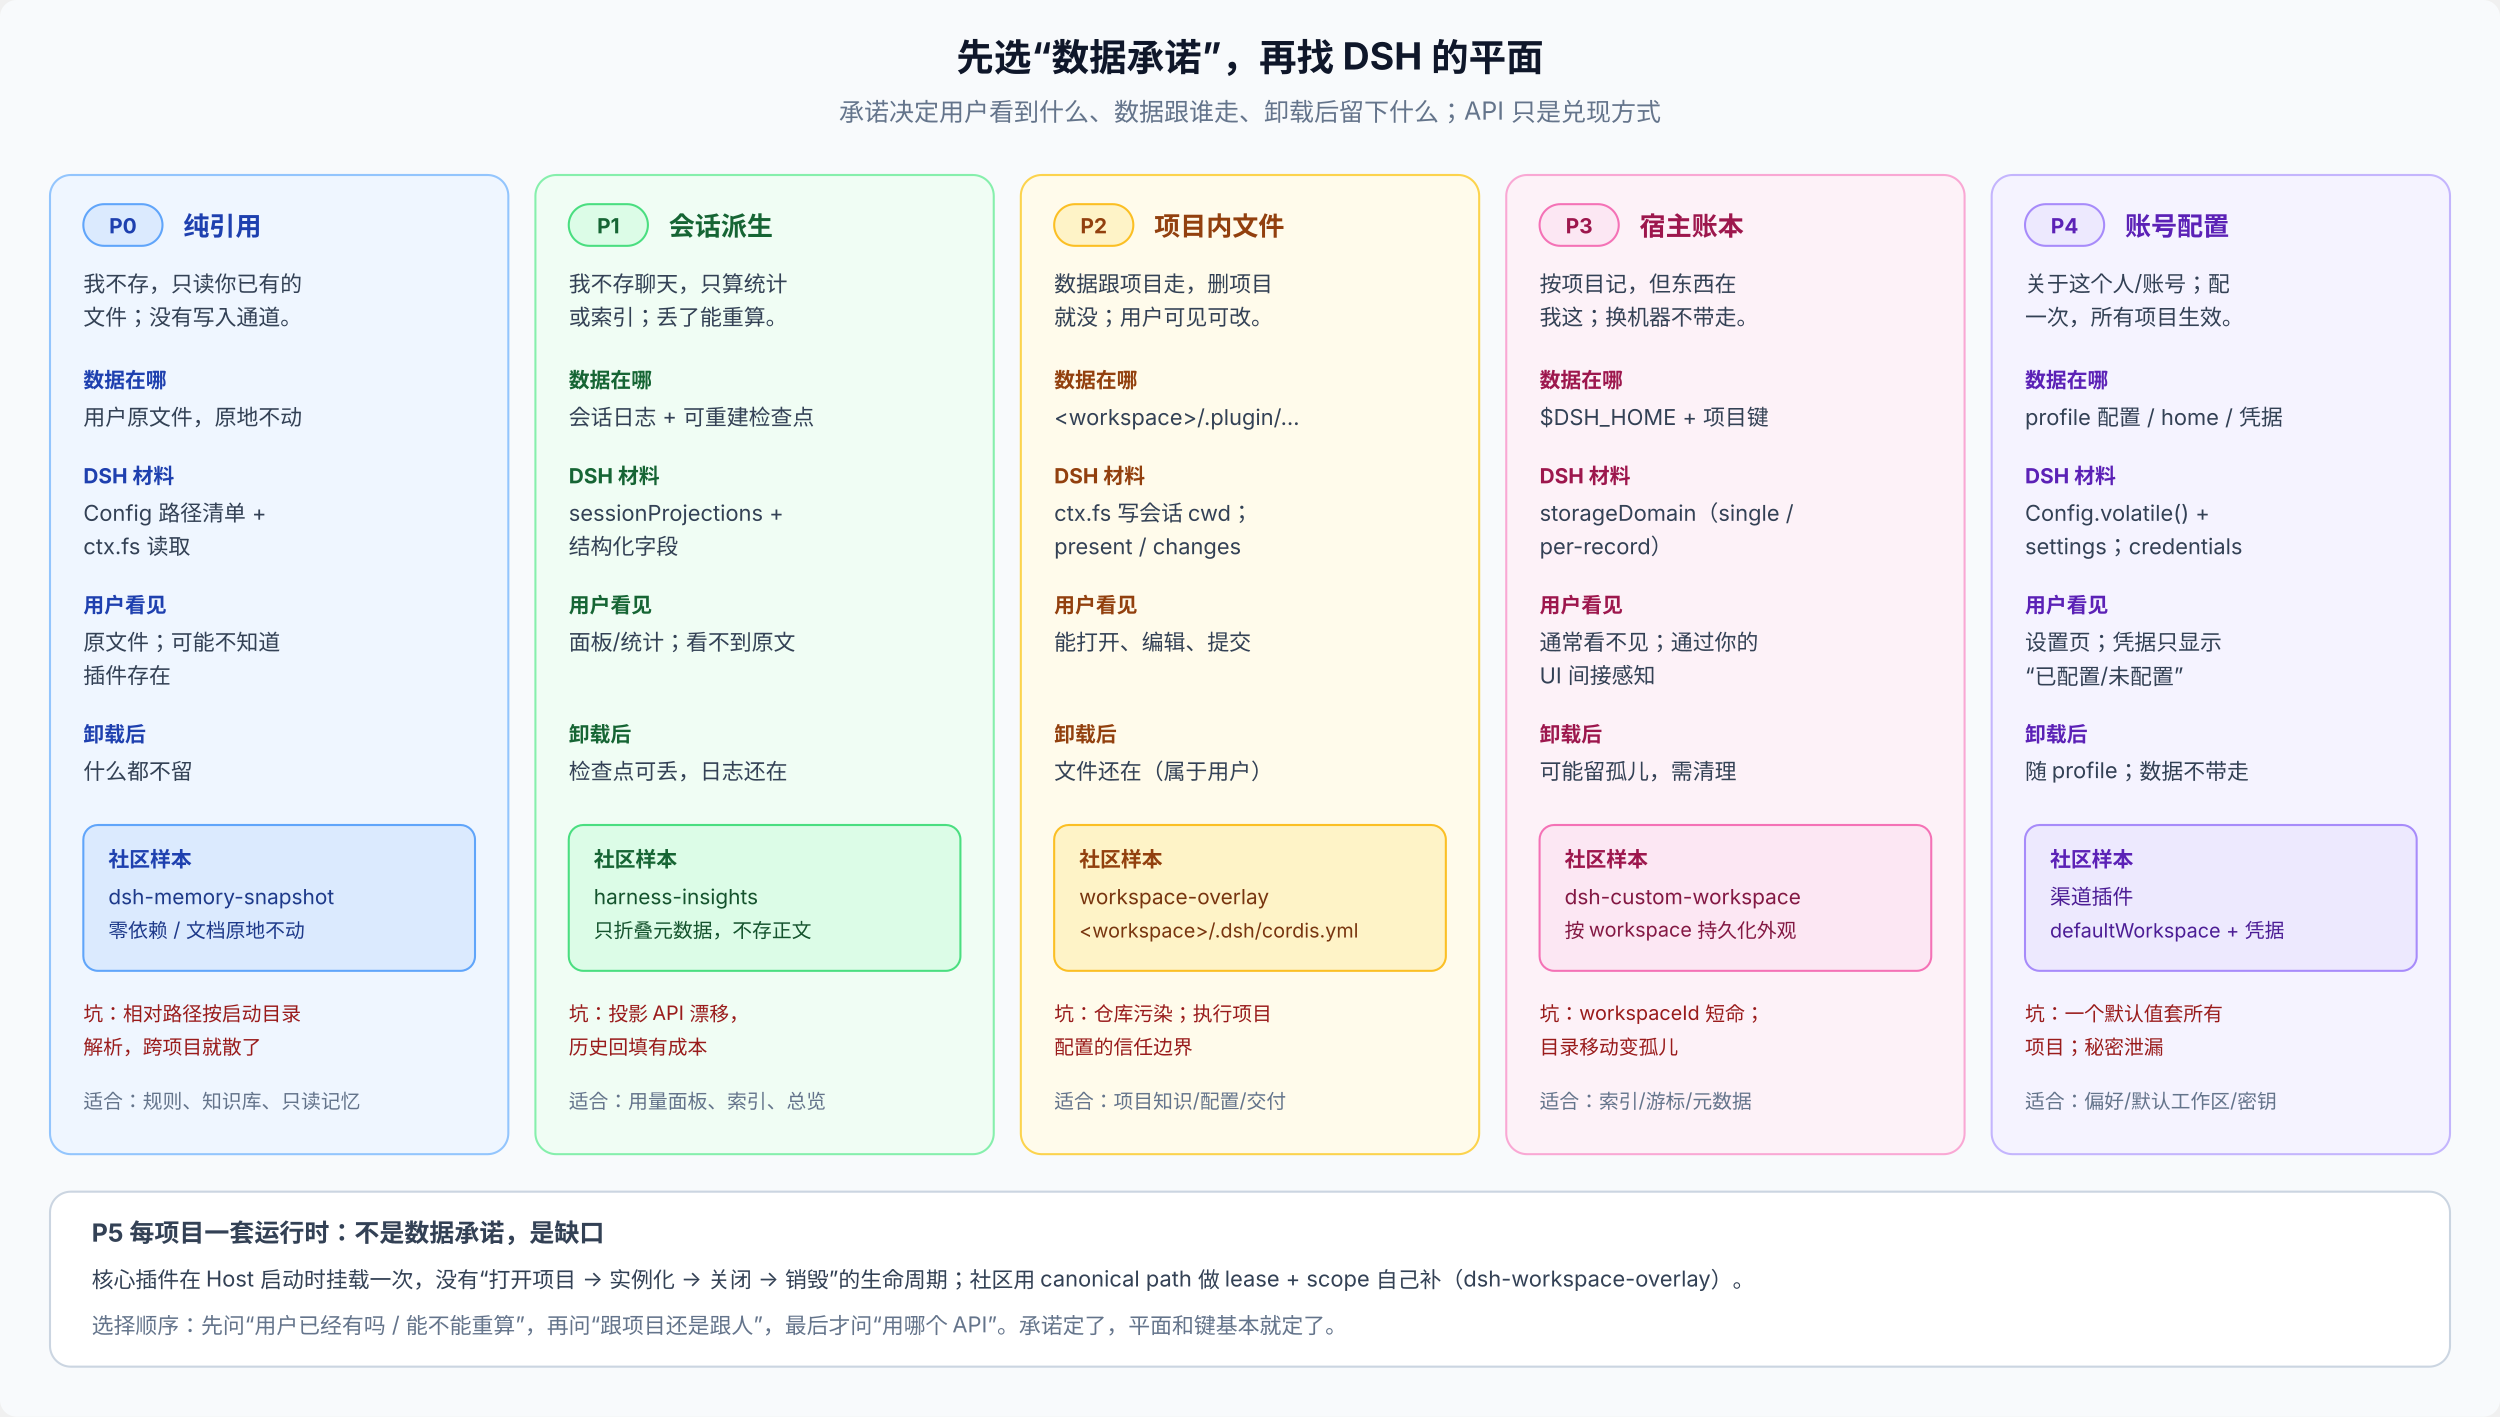
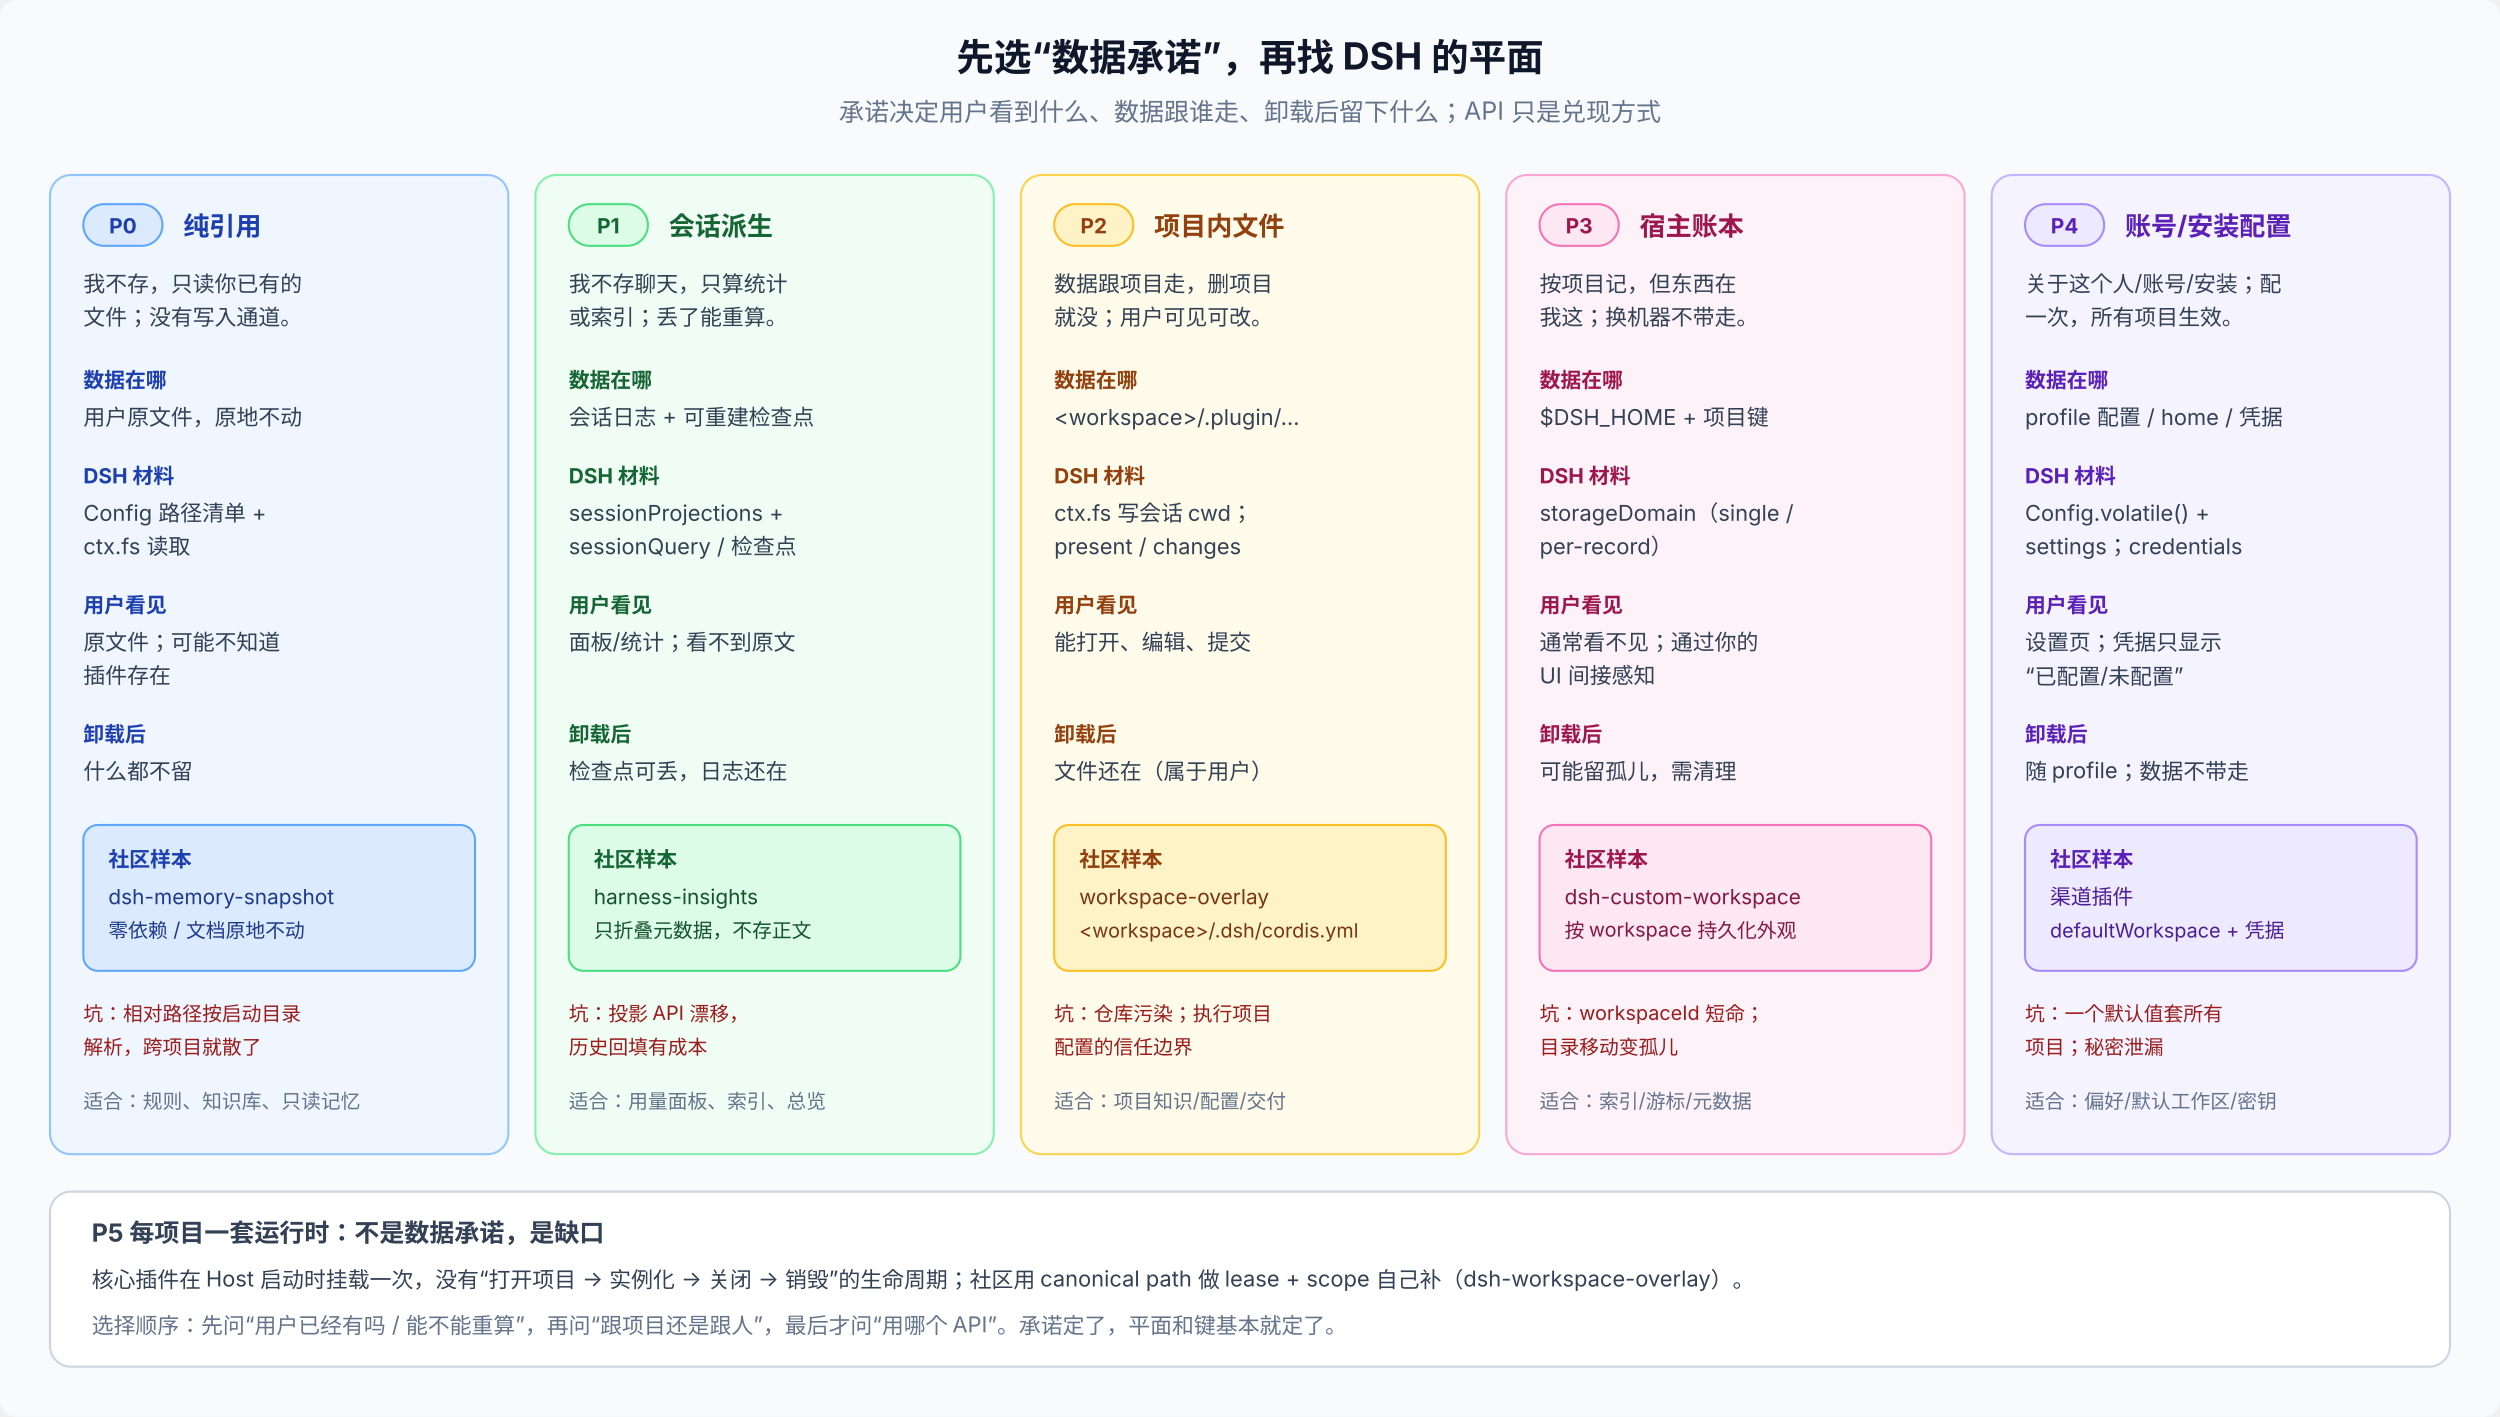
<svg xmlns="http://www.w3.org/2000/svg" viewBox="0 0 1200 680" width="1200" height="680" font-family="system-ui, -apple-system, 'PingFang SC', 'Noto Sans SC', sans-serif" font-size="12">
  <rect width="1200" height="680" rx="8" fill="#f8fafc" />
  <text x="600" y="34" text-anchor="middle" font-size="18" font-weight="700" fill="#0f172a">先选“数据承诺”，再找 DSH 的平面</text>
  <text x="600" y="58" text-anchor="middle" fill="#64748b">承诺决定用户看到什么、数据跟谁走、卸载后留下什么；API 只是兑现方式</text>
  <rect x="24" y="84" width="220" height="470" rx="10" fill="#eff6ff" stroke="#93c5fd" />
  <rect x="40" y="98" width="38" height="20" rx="10" fill="#dbeafe" stroke="#60a5fa" />
  <text x="59" y="112" text-anchor="middle" font-size="10" font-weight="700" fill="#1e40af">P0</text>
  <text x="88" y="113" font-size="12.5" font-weight="700" fill="#1e40af">纯引用</text>
  <text x="40" y="140" font-size="10.5" fill="#334155">我不存，只读你已有的</text>
  <text x="40" y="156" font-size="10.5" fill="#334155">文件；没有写入通道。</text>
  <text x="40" y="186" font-size="10" font-weight="700" fill="#1e40af">数据在哪</text>
  <text x="40" y="204" font-size="10.5" fill="#334155">用户原文件，原地不动</text>
  <text x="40" y="232" font-size="10" font-weight="700" fill="#1e40af">DSH 材料</text>
  <text x="40" y="250" font-size="10.5" fill="#334155">Config 路径清单 +</text>
  <text x="40" y="266" font-size="10.5" fill="#334155">ctx.fs 读取</text>
  <text x="40" y="294" font-size="10" font-weight="700" fill="#1e40af">用户看见</text>
  <text x="40" y="312" font-size="10.5" fill="#334155">原文件；可能不知道</text>
  <text x="40" y="328" font-size="10.5" fill="#334155">插件存在</text>
  <text x="40" y="356" font-size="10" font-weight="700" fill="#1e40af">卸载后</text>
  <text x="40" y="374" font-size="10.5" fill="#334155">什么都不留</text>
  <rect x="40" y="396" width="188" height="70" rx="7" fill="#dbeafe" stroke="#60a5fa" />
  <text x="52" y="416" font-size="10" font-weight="700" fill="#1e40af">社区样本</text>
  <text x="52" y="434" font-size="10" fill="#1e3a8a">dsh-memory-snapshot</text>
  <text x="52" y="450" font-size="9.5" fill="#1e3a8a">零依赖 / 文档原地不动</text>
  <text x="40" y="490" font-size="9.5" fill="#991b1b">坑：相对路径按启动目录</text>
  <text x="40" y="506" font-size="9.5" fill="#991b1b">解析，跨项目就散了</text>
  <text x="40" y="532" font-size="9.5" fill="#64748b">适合：规则、知识库、只读记忆</text>
  <rect x="257" y="84" width="220" height="470" rx="10" fill="#f0fdf4" stroke="#86efac" />
  <rect x="273" y="98" width="38" height="20" rx="10" fill="#dcfce7" stroke="#4ade80" />
  <text x="292" y="112" text-anchor="middle" font-size="10" font-weight="700" fill="#166534">P1</text>
  <text x="321" y="113" font-size="12.5" font-weight="700" fill="#166534">会话派生</text>
  <text x="273" y="140" font-size="10.5" fill="#334155">我不存聊天，只算统计</text>
  <text x="273" y="156" font-size="10.5" fill="#334155">或索引；丢了能重算。</text>
  <text x="273" y="186" font-size="10" font-weight="700" fill="#166534">数据在哪</text>
  <text x="273" y="204" font-size="10.5" fill="#334155">会话日志 + 可重建检查点</text>
  <text x="273" y="232" font-size="10" font-weight="700" fill="#166534">DSH 材料</text>
  <text x="273" y="250" font-size="10.5" fill="#334155">sessionProjections +</text>
-   <text x="273" y="266" font-size="10.5" fill="#334155">结构化字段</text>
+   <text x="273" y="266" font-size="10.5" fill="#334155">sessionQuery / 检查点</text>
  <text x="273" y="294" font-size="10" font-weight="700" fill="#166534">用户看见</text>
  <text x="273" y="312" font-size="10.5" fill="#334155">面板/统计；看不到原文</text>
  <text x="273" y="356" font-size="10" font-weight="700" fill="#166534">卸载后</text>
  <text x="273" y="374" font-size="10.5" fill="#334155">检查点可丢，日志还在</text>
  <rect x="273" y="396" width="188" height="70" rx="7" fill="#dcfce7" stroke="#4ade80" />
  <text x="285" y="416" font-size="10" font-weight="700" fill="#166534">社区样本</text>
  <text x="285" y="434" font-size="10" fill="#14532d">harness-insights</text>
  <text x="285" y="450" font-size="9.5" fill="#14532d">只折叠元数据，不存正文</text>
  <text x="273" y="490" font-size="9.5" fill="#991b1b">坑：投影 API 漂移，</text>
  <text x="273" y="506" font-size="9.5" fill="#991b1b">历史回填有成本</text>
  <text x="273" y="532" font-size="9.5" fill="#64748b">适合：用量面板、索引、总览</text>
  <rect x="490" y="84" width="220" height="470" rx="10" fill="#fffbeb" stroke="#fcd34d" />
  <rect x="506" y="98" width="38" height="20" rx="10" fill="#fef3c7" stroke="#fbbf24" />
  <text x="525" y="112" text-anchor="middle" font-size="10" font-weight="700" fill="#92400e">P2</text>
  <text x="554" y="113" font-size="12.5" font-weight="700" fill="#92400e">项目内文件</text>
  <text x="506" y="140" font-size="10.5" fill="#334155">数据跟项目走，删项目</text>
  <text x="506" y="156" font-size="10.5" fill="#334155">就没；用户可见可改。</text>
  <text x="506" y="186" font-size="10" font-weight="700" fill="#92400e">数据在哪</text>
  <text x="506" y="204" font-size="10.5" fill="#334155">&lt;workspace&gt;/.plugin/…</text>
  <text x="506" y="232" font-size="10" font-weight="700" fill="#92400e">DSH 材料</text>
  <text x="506" y="250" font-size="10.5" fill="#334155">ctx.fs 写会话 cwd；</text>
  <text x="506" y="266" font-size="10.5" fill="#334155">present / changes</text>
  <text x="506" y="294" font-size="10" font-weight="700" fill="#92400e">用户看见</text>
  <text x="506" y="312" font-size="10.5" fill="#334155">能打开、编辑、提交</text>
  <text x="506" y="356" font-size="10" font-weight="700" fill="#92400e">卸载后</text>
  <text x="506" y="374" font-size="10.5" fill="#334155">文件还在（属于用户）</text>
  <rect x="506" y="396" width="188" height="70" rx="7" fill="#fef3c7" stroke="#fbbf24" />
  <text x="518" y="416" font-size="10" font-weight="700" fill="#92400e">社区样本</text>
  <text x="518" y="434" font-size="10" fill="#78350f">workspace-overlay</text>
  <text x="518" y="450" font-size="9.5" fill="#78350f">&lt;workspace&gt;/.dsh/cordis.yml</text>
  <text x="506" y="490" font-size="9.5" fill="#991b1b">坑：仓库污染；执行项目</text>
  <text x="506" y="506" font-size="9.5" fill="#991b1b">配置的信任边界</text>
  <text x="506" y="532" font-size="9.5" fill="#64748b">适合：项目知识/配置/交付</text>
  <rect x="723" y="84" width="220" height="470" rx="10" fill="#fdf2f8" stroke="#f9a8d4" />
  <rect x="739" y="98" width="38" height="20" rx="10" fill="#fce7f3" stroke="#f472b6" />
  <text x="758" y="112" text-anchor="middle" font-size="10" font-weight="700" fill="#9d174d">P3</text>
  <text x="787" y="113" font-size="12.5" font-weight="700" fill="#9d174d">宿主账本</text>
  <text x="739" y="140" font-size="10.5" fill="#334155">按项目记，但东西在</text>
  <text x="739" y="156" font-size="10.5" fill="#334155">我这；换机器不带走。</text>
  <text x="739" y="186" font-size="10" font-weight="700" fill="#9d174d">数据在哪</text>
  <text x="739" y="204" font-size="10.5" fill="#334155">$DSH_HOME + 项目键</text>
  <text x="739" y="232" font-size="10" font-weight="700" fill="#9d174d">DSH 材料</text>
  <text x="739" y="250" font-size="10.5" fill="#334155">storageDomain（single /</text>
  <text x="739" y="266" font-size="10.5" fill="#334155">per-record）</text>
  <text x="739" y="294" font-size="10" font-weight="700" fill="#9d174d">用户看见</text>
  <text x="739" y="312" font-size="10.5" fill="#334155">通常看不见；通过你的</text>
  <text x="739" y="328" font-size="10.5" fill="#334155">UI 间接感知</text>
  <text x="739" y="356" font-size="10" font-weight="700" fill="#9d174d">卸载后</text>
  <text x="739" y="374" font-size="10.5" fill="#334155">可能留孤儿，需清理</text>
  <rect x="739" y="396" width="188" height="70" rx="7" fill="#fce7f3" stroke="#f472b6" />
  <text x="751" y="416" font-size="10" font-weight="700" fill="#9d174d">社区样本</text>
  <text x="751" y="434" font-size="10" fill="#831843">dsh-custom-workspace</text>
  <text x="751" y="450" font-size="9.5" fill="#831843">按 workspace 持久化外观</text>
  <text x="739" y="490" font-size="9.5" fill="#991b1b">坑：workspaceId 短命；</text>
  <text x="739" y="506" font-size="9.5" fill="#991b1b">目录移动变孤儿</text>
  <text x="739" y="532" font-size="9.5" fill="#64748b">适合：索引/游标/元数据</text>
  <rect x="956" y="84" width="220" height="470" rx="10" fill="#f5f3ff" stroke="#c4b5fd" />
  <rect x="972" y="98" width="38" height="20" rx="10" fill="#ede9fe" stroke="#a78bfa" />
  <text x="991" y="112" text-anchor="middle" font-size="10" font-weight="700" fill="#5b21b6">P4</text>
-   <text x="1020" y="113" font-size="12.5" font-weight="700" fill="#5b21b6">账号配置</text>
-   <text x="972" y="140" font-size="10.5" fill="#334155">关于这个人/账号；配</text>
+   <text x="1020" y="113" font-size="12.5" font-weight="700" fill="#5b21b6">账号/安装配置</text>
+   <text x="972" y="140" font-size="10.5" fill="#334155">关于这个人/账号/安装；配</text>
  <text x="972" y="156" font-size="10.5" fill="#334155">一次，所有项目生效。</text>
  <text x="972" y="186" font-size="10" font-weight="700" fill="#5b21b6">数据在哪</text>
  <text x="972" y="204" font-size="10.5" fill="#334155">profile 配置 / home / 凭据</text>
  <text x="972" y="232" font-size="10" font-weight="700" fill="#5b21b6">DSH 材料</text>
  <text x="972" y="250" font-size="10.5" fill="#334155">Config.volatile() +</text>
  <text x="972" y="266" font-size="10.5" fill="#334155">settings；credentials</text>
  <text x="972" y="294" font-size="10" font-weight="700" fill="#5b21b6">用户看见</text>
  <text x="972" y="312" font-size="10.5" fill="#334155">设置页；凭据只显示</text>
  <text x="972" y="328" font-size="10.5" fill="#334155">“已配置/未配置”</text>
  <text x="972" y="356" font-size="10" font-weight="700" fill="#5b21b6">卸载后</text>
  <text x="972" y="374" font-size="10.5" fill="#334155">随 profile；数据不带走</text>
  <rect x="972" y="396" width="188" height="70" rx="7" fill="#ede9fe" stroke="#a78bfa" />
  <text x="984" y="416" font-size="10" font-weight="700" fill="#5b21b6">社区样本</text>
  <text x="984" y="434" font-size="10" fill="#4c1d95">渠道插件</text>
  <text x="984" y="450" font-size="9.5" fill="#4c1d95">defaultWorkspace + 凭据</text>
  <text x="972" y="490" font-size="9.5" fill="#991b1b">坑：一个默认值套所有</text>
  <text x="972" y="506" font-size="9.5" fill="#991b1b">项目；秘密泄漏</text>
  <text x="972" y="532" font-size="9.5" fill="#64748b">适合：偏好/默认工作区/密钥</text>
  <rect x="24" y="572" width="1152" height="84" rx="10" fill="#ffffff" stroke="#cbd5e1" />
  <text x="44" y="596" font-size="12" font-weight="700" fill="#334155">P5 每项目一套运行时：不是数据承诺，是缺口</text>
  <text x="44" y="618" fill="#334155" font-size="10.5">核心插件在 Host 启动时挂载一次，没有“打开项目 → 实例化 → 关闭 → 销毁”的生命周期；社区用 canonical path 做 lease + scope 自己补（dsh-workspace-overlay）。</text>
  <text x="44" y="640" fill="#64748b" font-size="10.5">选择顺序：先问“用户已经有吗 / 能不能重算”，再问“跟项目还是跟人”，最后才问“用哪个 API”。承诺定了，平面和键基本就定了。</text>
</svg>
